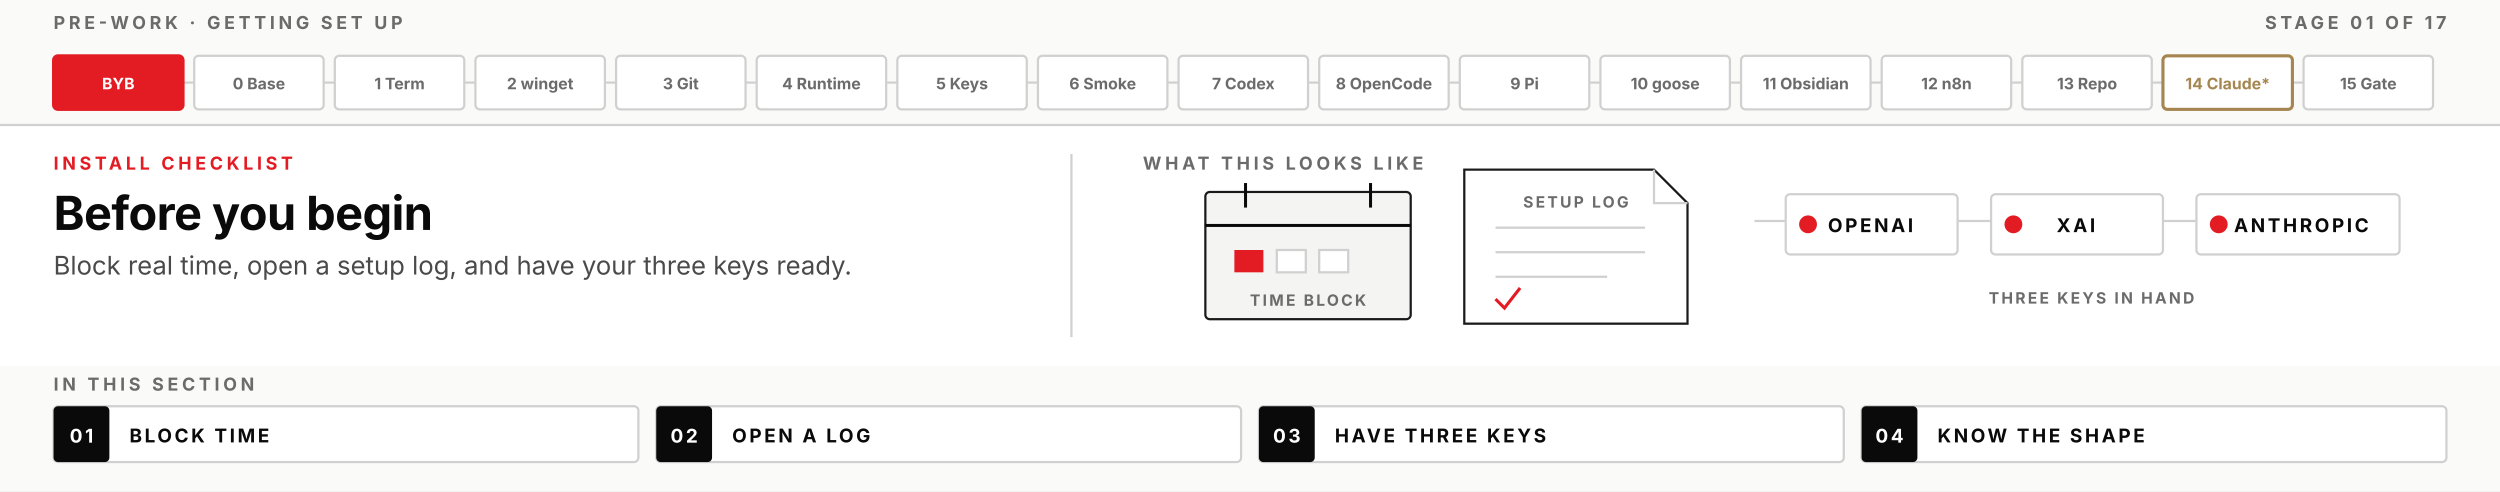
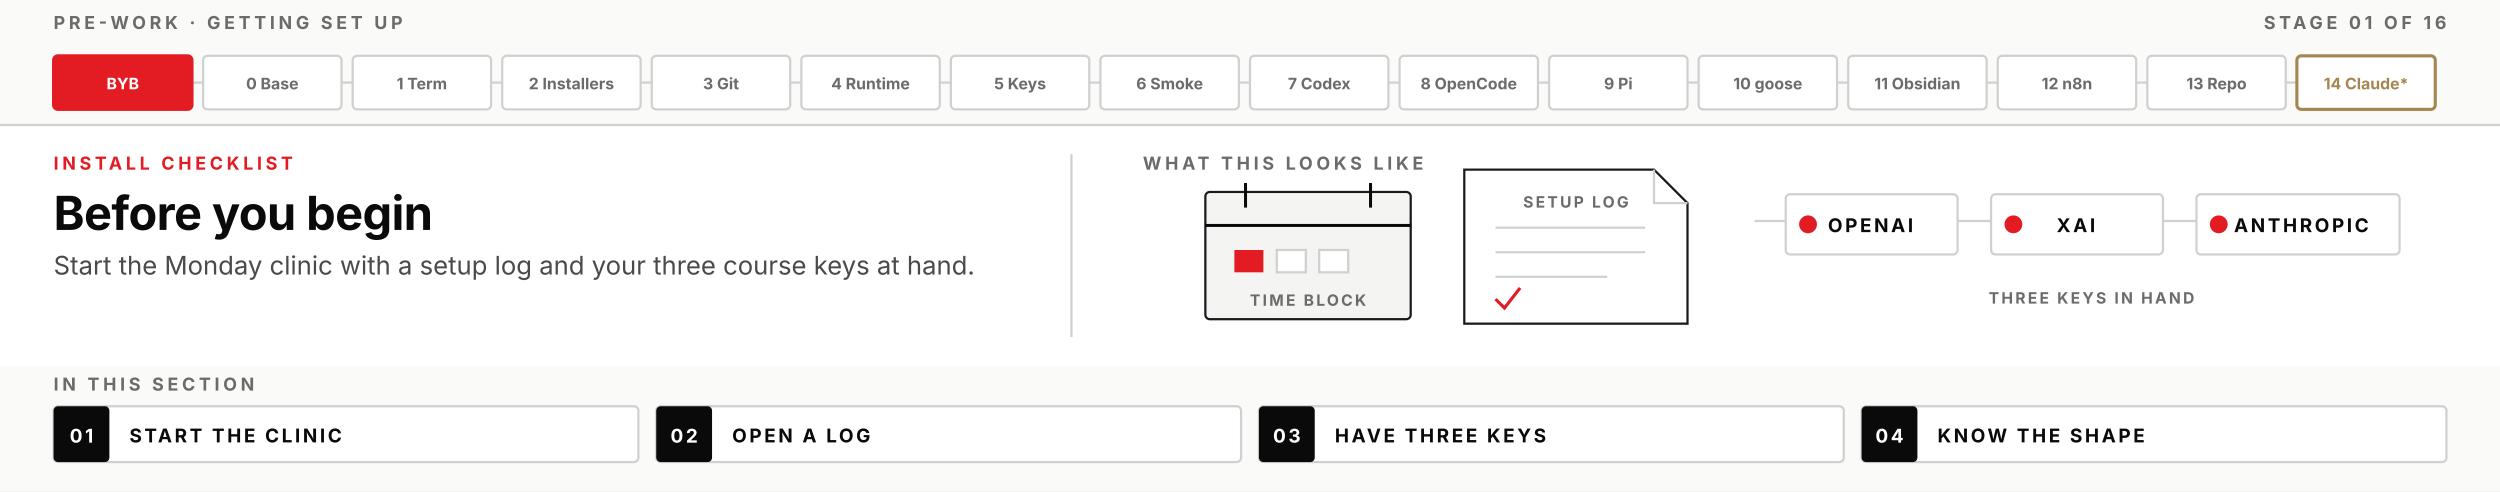
<svg xmlns="http://www.w3.org/2000/svg" viewBox="0 0 1120 220" role="img" aria-labelledby="title-install-pre-work-before-you-begin">
  <defs>
    <marker id="arrow" viewBox="0 0 8 8" refX="7" refY="4" markerWidth="6" markerHeight="6" orient="auto-start-reverse">
      <path d="M0 0 8 4 0 8Z" fill="#0A0A0A" />
    </marker>
    <marker id="arrow-red" viewBox="0 0 8 8" refX="7" refY="4" markerWidth="6" markerHeight="6" orient="auto-start-reverse">
      <path d="M0 0 8 4 0 8Z" fill="#E31C23" />
    </marker>
    <style>
      text { font-family: system-ui, "Inter", "Helvetica Neue", Arial, sans-serif; fill: #0A0A0A; }
      .micro { font-size: 8px; font-weight: 650; letter-spacing: 1.65px; }
      .tiny { font-size: 7px; font-weight: 650; letter-spacing: 1px; }
      .railtext { font-size: 7.1px; font-weight: 650; }
      .title { font-size: 21px; font-weight: 680; letter-spacing: -0.25px; }
      .purpose { font-size: 11.5px; font-weight: 430; fill: #4A4A4A; }
      .caption { font-size: 8.5px; font-weight: 650; letter-spacing: 1.15px; }
      .body { font-size: 9.5px; font-weight: 520; }
      .muted { fill: #6B6B6B; }
      .white { fill: #FFFFFF; }
      .red { fill: #E31C23; }
      .gold { fill: #A58650; }
      .line { fill: none; stroke: #0A0A0A; stroke-width: 1.35; vector-effect: non-scaling-stroke; }
      .hair { fill: none; stroke: #D0D0D0; stroke-width: 1; vector-effect: non-scaling-stroke; }
      .redline { fill: none; stroke: #E31C23; stroke-width: 1.4; vector-effect: non-scaling-stroke; }
      .goldline { fill: none; stroke: #A58650; stroke-width: 1.35; vector-effect: non-scaling-stroke; }
      .dash { stroke-dasharray: 5 4; }
    </style>
  </defs>
  <rect width="1120" height="220" fill="#FFFFFF" />
  <rect x="0" y="0" width="1120" height="56" fill="#FAFAF8" />
  <text x="24" y="13" class="micro muted">PRE-WORK · GETTING SET UP</text>
-   <text x="1096" y="13" class="micro muted" text-anchor="end">STAGE 01 OF 17</text>
-   <path d="M53 37H1061" class="hair" />
-   <rect x="24" y="25" width="58" height="24" rx="2" fill="#E31C23" stroke="#E31C23" stroke-width="1.4" />
-   <text x="53" y="40" class="railtext white" text-anchor="middle">BYB</text>
-   <rect x="87" y="25" width="58" height="24" rx="2" fill="#FFFFFF" stroke="#D0D0D0" stroke-width="1" />
-   <text x="116" y="40" class="railtext muted" text-anchor="middle">0 Base</text>
-   <rect x="150" y="25" width="58" height="24" rx="2" fill="#FFFFFF" stroke="#D0D0D0" stroke-width="1" />
-   <text x="179" y="40" class="railtext muted" text-anchor="middle">1 Term</text>
-   <rect x="213" y="25" width="58" height="24" rx="2" fill="#FFFFFF" stroke="#D0D0D0" stroke-width="1" />
-   <text x="242" y="40" class="railtext muted" text-anchor="middle">2 winget</text>
-   <rect x="276" y="25" width="58" height="24" rx="2" fill="#FFFFFF" stroke="#D0D0D0" stroke-width="1" />
-   <text x="305" y="40" class="railtext muted" text-anchor="middle">3 Git</text>
-   <rect x="339" y="25" width="58" height="24" rx="2" fill="#FFFFFF" stroke="#D0D0D0" stroke-width="1" />
-   <text x="368" y="40" class="railtext muted" text-anchor="middle">4 Runtime</text>
-   <rect x="402" y="25" width="58" height="24" rx="2" fill="#FFFFFF" stroke="#D0D0D0" stroke-width="1" />
-   <text x="431" y="40" class="railtext muted" text-anchor="middle">5 Keys</text>
-   <rect x="465" y="25" width="58" height="24" rx="2" fill="#FFFFFF" stroke="#D0D0D0" stroke-width="1" />
-   <text x="494" y="40" class="railtext muted" text-anchor="middle">6 Smoke</text>
-   <rect x="528" y="25" width="58" height="24" rx="2" fill="#FFFFFF" stroke="#D0D0D0" stroke-width="1" />
-   <text x="557" y="40" class="railtext muted" text-anchor="middle">7 Codex</text>
-   <rect x="591" y="25" width="58" height="24" rx="2" fill="#FFFFFF" stroke="#D0D0D0" stroke-width="1" />
-   <text x="620" y="40" class="railtext muted" text-anchor="middle">8 OpenCode</text>
-   <rect x="654" y="25" width="58" height="24" rx="2" fill="#FFFFFF" stroke="#D0D0D0" stroke-width="1" />
-   <text x="683" y="40" class="railtext muted" text-anchor="middle">9 Pi</text>
-   <rect x="717" y="25" width="58" height="24" rx="2" fill="#FFFFFF" stroke="#D0D0D0" stroke-width="1" />
-   <text x="746" y="40" class="railtext muted" text-anchor="middle">10 goose</text>
-   <rect x="780" y="25" width="58" height="24" rx="2" fill="#FFFFFF" stroke="#D0D0D0" stroke-width="1" />
-   <text x="809" y="40" class="railtext muted" text-anchor="middle">11 Obsidian</text>
-   <rect x="843" y="25" width="58" height="24" rx="2" fill="#FFFFFF" stroke="#D0D0D0" stroke-width="1" />
-   <text x="872" y="40" class="railtext muted" text-anchor="middle">12 n8n</text>
-   <rect x="906" y="25" width="58" height="24" rx="2" fill="#FFFFFF" stroke="#D0D0D0" stroke-width="1" />
-   <text x="935" y="40" class="railtext muted" text-anchor="middle">13 Repo</text>
-   <rect x="969" y="25" width="58" height="24" rx="2" fill="#FFFFFF" stroke="#A58650" stroke-width="1.4" />
-   <text x="998" y="40" class="railtext gold" text-anchor="middle">14 Claude*</text>
-   <rect x="1032" y="25" width="58" height="24" rx="2" fill="#FFFFFF" stroke="#D0D0D0" stroke-width="1" />
-   <text x="1061" y="40" class="railtext muted" text-anchor="middle">15 Gate</text>
+   <text x="1096" y="13" class="micro muted" text-anchor="end">STAGE 01 OF 16</text>
+   <path d="M55 37H1060" class="hair" />
+   <rect x="24" y="25" width="62" height="24" rx="2" fill="#E31C23" stroke="#E31C23" stroke-width="1.4" />
+   <text x="55" y="40" class="railtext white" text-anchor="middle">BYB</text>
+   <rect x="91" y="25" width="62" height="24" rx="2" fill="#FFFFFF" stroke="#D0D0D0" stroke-width="1" />
+   <text x="122" y="40" class="railtext muted" text-anchor="middle">0 Base</text>
+   <rect x="158" y="25" width="62" height="24" rx="2" fill="#FFFFFF" stroke="#D0D0D0" stroke-width="1" />
+   <text x="189" y="40" class="railtext muted" text-anchor="middle">1 Term</text>
+   <rect x="225" y="25" width="62" height="24" rx="2" fill="#FFFFFF" stroke="#D0D0D0" stroke-width="1" />
+   <text x="256" y="40" class="railtext muted" text-anchor="middle">2 Installers</text>
+   <rect x="292" y="25" width="62" height="24" rx="2" fill="#FFFFFF" stroke="#D0D0D0" stroke-width="1" />
+   <text x="323" y="40" class="railtext muted" text-anchor="middle">3 Git</text>
+   <rect x="359" y="25" width="62" height="24" rx="2" fill="#FFFFFF" stroke="#D0D0D0" stroke-width="1" />
+   <text x="390" y="40" class="railtext muted" text-anchor="middle">4 Runtime</text>
+   <rect x="426" y="25" width="62" height="24" rx="2" fill="#FFFFFF" stroke="#D0D0D0" stroke-width="1" />
+   <text x="457" y="40" class="railtext muted" text-anchor="middle">5 Keys</text>
+   <rect x="493" y="25" width="62" height="24" rx="2" fill="#FFFFFF" stroke="#D0D0D0" stroke-width="1" />
+   <text x="524" y="40" class="railtext muted" text-anchor="middle">6 Smoke</text>
+   <rect x="560" y="25" width="62" height="24" rx="2" fill="#FFFFFF" stroke="#D0D0D0" stroke-width="1" />
+   <text x="591" y="40" class="railtext muted" text-anchor="middle">7 Codex</text>
+   <rect x="627" y="25" width="62" height="24" rx="2" fill="#FFFFFF" stroke="#D0D0D0" stroke-width="1" />
+   <text x="658" y="40" class="railtext muted" text-anchor="middle">8 OpenCode</text>
+   <rect x="694" y="25" width="62" height="24" rx="2" fill="#FFFFFF" stroke="#D0D0D0" stroke-width="1" />
+   <text x="725" y="40" class="railtext muted" text-anchor="middle">9 Pi</text>
+   <rect x="761" y="25" width="62" height="24" rx="2" fill="#FFFFFF" stroke="#D0D0D0" stroke-width="1" />
+   <text x="792" y="40" class="railtext muted" text-anchor="middle">10 goose</text>
+   <rect x="828" y="25" width="62" height="24" rx="2" fill="#FFFFFF" stroke="#D0D0D0" stroke-width="1" />
+   <text x="859" y="40" class="railtext muted" text-anchor="middle">11 Obsidian</text>
+   <rect x="895" y="25" width="62" height="24" rx="2" fill="#FFFFFF" stroke="#D0D0D0" stroke-width="1" />
+   <text x="926" y="40" class="railtext muted" text-anchor="middle">12 n8n</text>
+   <rect x="962" y="25" width="62" height="24" rx="2" fill="#FFFFFF" stroke="#D0D0D0" stroke-width="1" />
+   <text x="993" y="40" class="railtext muted" text-anchor="middle">13 Repo</text>
+   <rect x="1029" y="25" width="62" height="24" rx="2" fill="#FFFFFF" stroke="#A58650" stroke-width="1.4" />
+   <text x="1060" y="40" class="railtext gold" text-anchor="middle">14 Claude*</text>
  <path d="M0 56H1120" class="hair" />
  <text x="24" y="76" class="micro red">INSTALL CHECKLIST</text>
  <text x="24" y="103" class="title">Before you begin</text>
-   <text x="24" y="123" class="purpose">Block real time, open a setup log, and have your three keys ready.</text>
+   <text x="24" y="123" class="purpose">Start the Monday clinic with a setup log and your three course keys at hand.</text>
  <path d="M480 69V151" class="hair" />
  <text x="512" y="76" class="micro muted">WHAT THIS LOOKS LIKE</text>
  <g aria-label="Calendar, setup log, and three key marks">
    <rect x="540" y="86" width="92" height="57" rx="2" fill="#F4F4F2" stroke="#1A1A1A" />
    <path d="M540 101H632M558 82V93M614 82V93" class="line" />
    <rect x="553" y="112" width="13" height="10" fill="#E31C23" />
    <rect x="572" y="112" width="13" height="10" fill="#FFFFFF" stroke="#D0D0D0" />
    <rect x="591" y="112" width="13" height="10" fill="#FFFFFF" stroke="#D0D0D0" />
    <text x="586" y="137" class="tiny muted" text-anchor="middle">TIME BLOCK</text>
    <path d="M656 76H741L756 91V145H656Z" fill="#FFFFFF" stroke="#1A1A1A" />
    <path d="M741 76V91H756M670 102H737M670 113H737M670 124H720" class="hair" />
    <path d="M670 134l4 4 7-9" class="redline" />
    <text x="706" y="93" class="tiny muted" text-anchor="middle">SETUP LOG</text>
    <path d="M786 99H1063" class="hair" />
    <rect x="800" y="87" width="77" height="27" rx="2" fill="#FFFFFF" stroke="#D0D0D0" />
    <circle cx="810" cy="100.5" r="4" fill="#E31C23" />
    <text x="838" y="104" class="caption" text-anchor="middle">OPENAI</text>
    <rect x="892" y="87" width="77" height="27" rx="2" fill="#FFFFFF" stroke="#D0D0D0" />
    <circle cx="902" cy="100.5" r="4" fill="#E31C23" />
    <text x="930" y="104" class="caption" text-anchor="middle">XAI</text>
    <rect x="984" y="87" width="91" height="27" rx="2" fill="#FFFFFF" stroke="#D0D0D0" />
    <circle cx="994" cy="100.5" r="4" fill="#E31C23" />
    <text x="1031" y="104" class="caption" text-anchor="middle">ANTHROPIC</text>
    <text x="937" y="136" class="tiny muted" text-anchor="middle">THREE KEYS IN HAND</text>
  </g>
  <rect x="0" y="164" width="1120" height="56" fill="#FAFAF8" />
  <text x="24" y="175" class="micro muted">IN THIS SECTION</text>
  <rect x="24.00" y="182" width="262.00" height="25" rx="2" fill="#FFFFFF" stroke="#D0D0D0" />
  <rect x="24.00" y="182" width="25" height="25" rx="2" fill="#0A0A0A" />
  <text x="36.50" y="198.3" class="caption white" text-anchor="middle">01</text>
-   <text x="58.00" y="198.2" class="caption">BLOCK TIME</text>
+   <text x="58.00" y="198.2" class="caption">START THE CLINIC</text>
  <rect x="294.00" y="182" width="262.00" height="25" rx="2" fill="#FFFFFF" stroke="#D0D0D0" />
  <rect x="294.00" y="182" width="25" height="25" rx="2" fill="#0A0A0A" />
  <text x="306.50" y="198.3" class="caption white" text-anchor="middle">02</text>
  <text x="328.00" y="198.2" class="caption">OPEN A LOG</text>
  <rect x="564.00" y="182" width="262.00" height="25" rx="2" fill="#FFFFFF" stroke="#D0D0D0" />
  <rect x="564.00" y="182" width="25" height="25" rx="2" fill="#0A0A0A" />
  <text x="576.50" y="198.3" class="caption white" text-anchor="middle">03</text>
  <text x="598.00" y="198.2" class="caption">HAVE THREE KEYS</text>
  <rect x="834.00" y="182" width="262.00" height="25" rx="2" fill="#FFFFFF" stroke="#D0D0D0" />
  <rect x="834.00" y="182" width="25" height="25" rx="2" fill="#0A0A0A" />
  <text x="846.50" y="198.3" class="caption white" text-anchor="middle">04</text>
  <text x="868.00" y="198.2" class="caption">KNOW THE SHAPE</text>
</svg>
